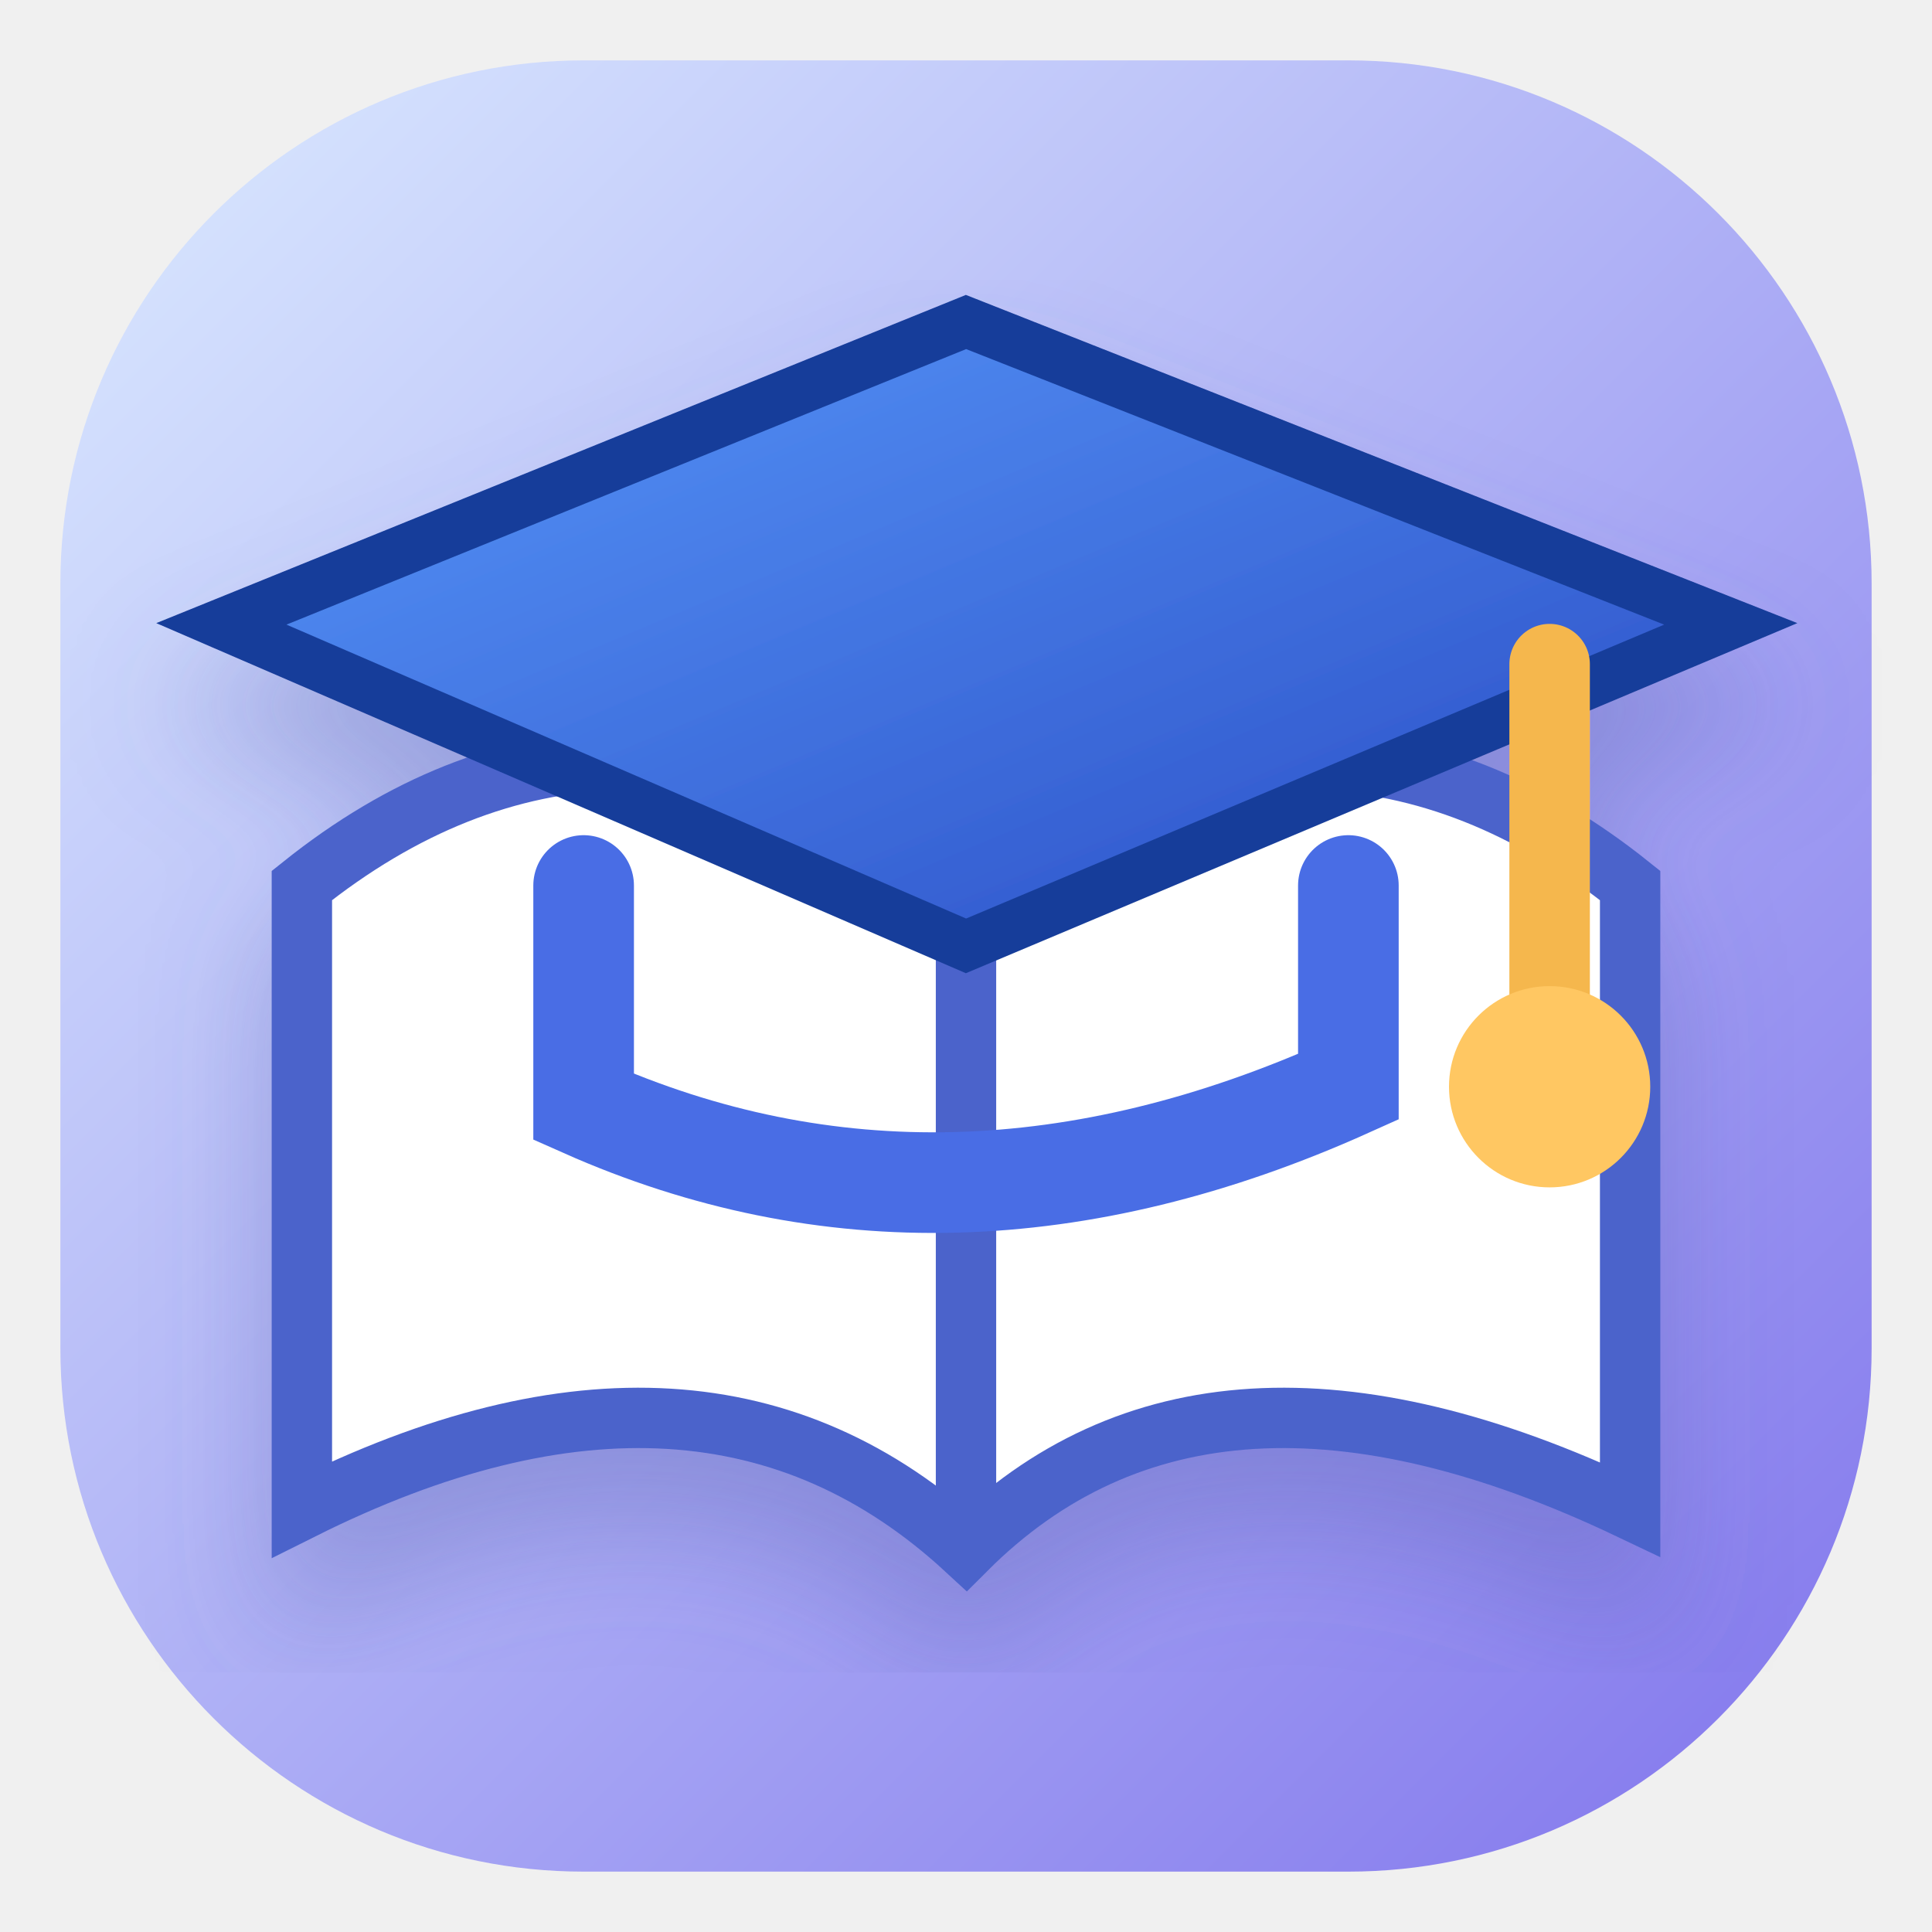
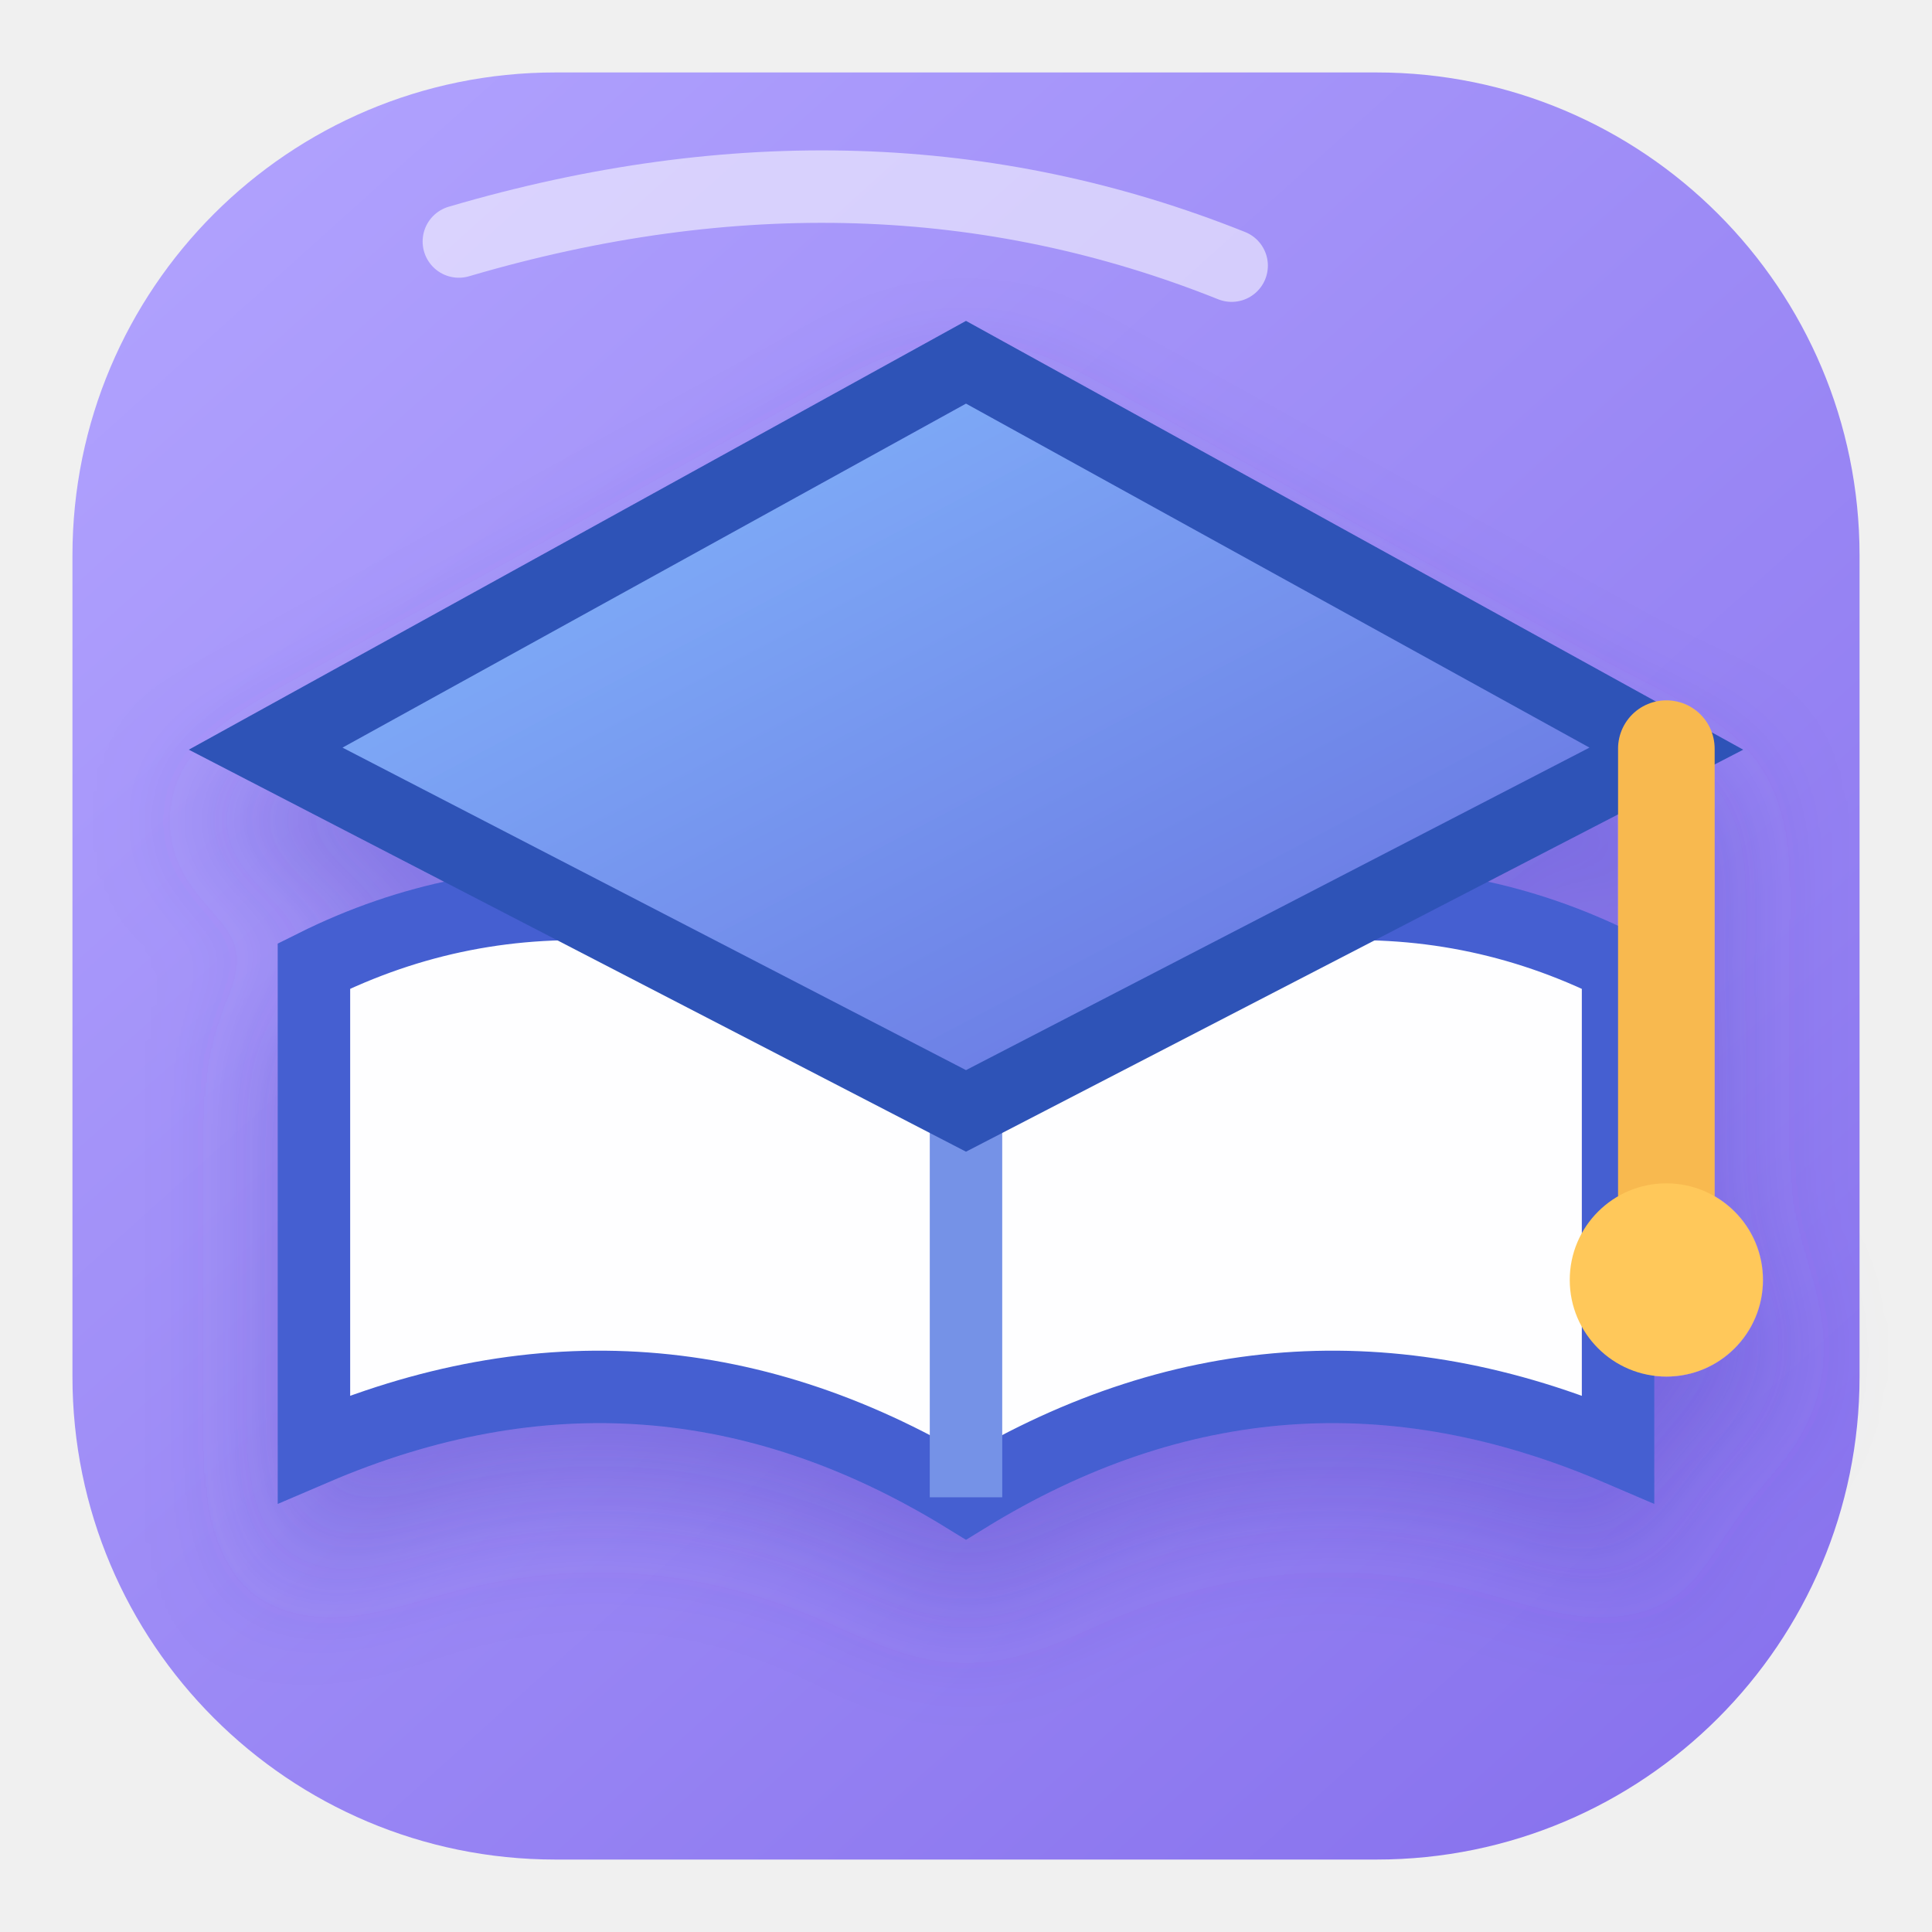
- <svg xmlns="http://www.w3.org/2000/svg" viewBox="0 0 96 96">
+ <svg xmlns="http://www.w3.org/2000/svg" viewBox="0 0 80 80" width="80" height="80" role="img" aria-label="Class Room">
  <defs>
-     <linearGradient id="b" x1="0" y1="0" x2="1" y2="1">
-       <stop stop-color="#dbeaff" />
-       <stop offset="1" stop-color="#8175ec" />
+     <linearGradient id="blue" x1="0" y1="0" x2="1" y2="1">
+       <stop stop-color="#86bfff" />
+       <stop offset="1" stop-color="#6469dd" />
    </linearGradient>
-     <linearGradient id="g" x1="0" y1="0" x2="1" y2="1">
-       <stop stop-color="#5898fb" />
-       <stop offset="1" stop-color="#294bc3" />
+     <linearGradient id="lav" x1="0" y1="0" x2=".9" y2="1">
+       <stop stop-color="#b3a5ff" />
+       <stop offset="1" stop-color="#8771ed" />
    </linearGradient>
-     <filter id="s">
-       <feDropShadow dx="0" dy="4" stdDeviation="3" flood-color="#555eb0" flood-opacity=".35" />
+     <filter id="shadow" x="-50%" y="-50%" width="200%" height="200%">
+       <feDropShadow dx="0" dy="3" stdDeviation="2.5" flood-color="#4940bc" flood-opacity=".35" />
    </filter>
  </defs>
-   <rect x="3" y="3" width="90" height="90" rx="26" fill="url(#b)" />
-   <g filter="url(#s)">
-     <path d="M15 44Q30 32 48 43Q66 32 81 44V75Q60 65 48 77Q35 65 15 75Z" fill="#fff" stroke="#4b63cb" stroke-width="3" />
-     <path d="M48 43V76" stroke="#4b63cb" stroke-width="3" />
-     <path d="M11 31L48 16L86 31L48 47Z" fill="url(#g)" stroke="#173e9a" stroke-width="2.5" />
-     <path d="M77 33V51" stroke="#f5b74e" stroke-width="4" stroke-linecap="round" />
-     <circle cx="77" cy="54" r="5" fill="#ffc762" />
-     <path d="M29 44V55Q47 63 67 54V44" fill="none" stroke="#496de5" stroke-width="5" stroke-linecap="round" />
+   <rect x="3" y="3" width="74" height="74" rx="20" fill="url(#lav)" />
+   <g filter="url(#shadow)">
+     <path d="M13 40Q25 34 40 42Q55 34 67 40V60Q53 54 40 62Q27 54 13 60Z" fill="#fefeff" stroke="#445fd1" stroke-width="3" />
+     <path d="M40 42v20" fill="none" stroke="#7592e7" stroke-width="3" />
+     <path d="M11 31 40 15 69 31 40 46Z" fill="url(#blue)" stroke="#2f52b7" stroke-width="3" />
+     <path d="M69 31v20" stroke="#f8b94f" stroke-width="4" stroke-linecap="round" />
+     <circle cx="69" cy="53" r="4" fill="#ffc85a" />
  </g>
+   <path d="M19 10Q36 5 51 11" fill="none" stroke="#fff" opacity=".55" stroke-width="3" stroke-linecap="round" />
</svg>
